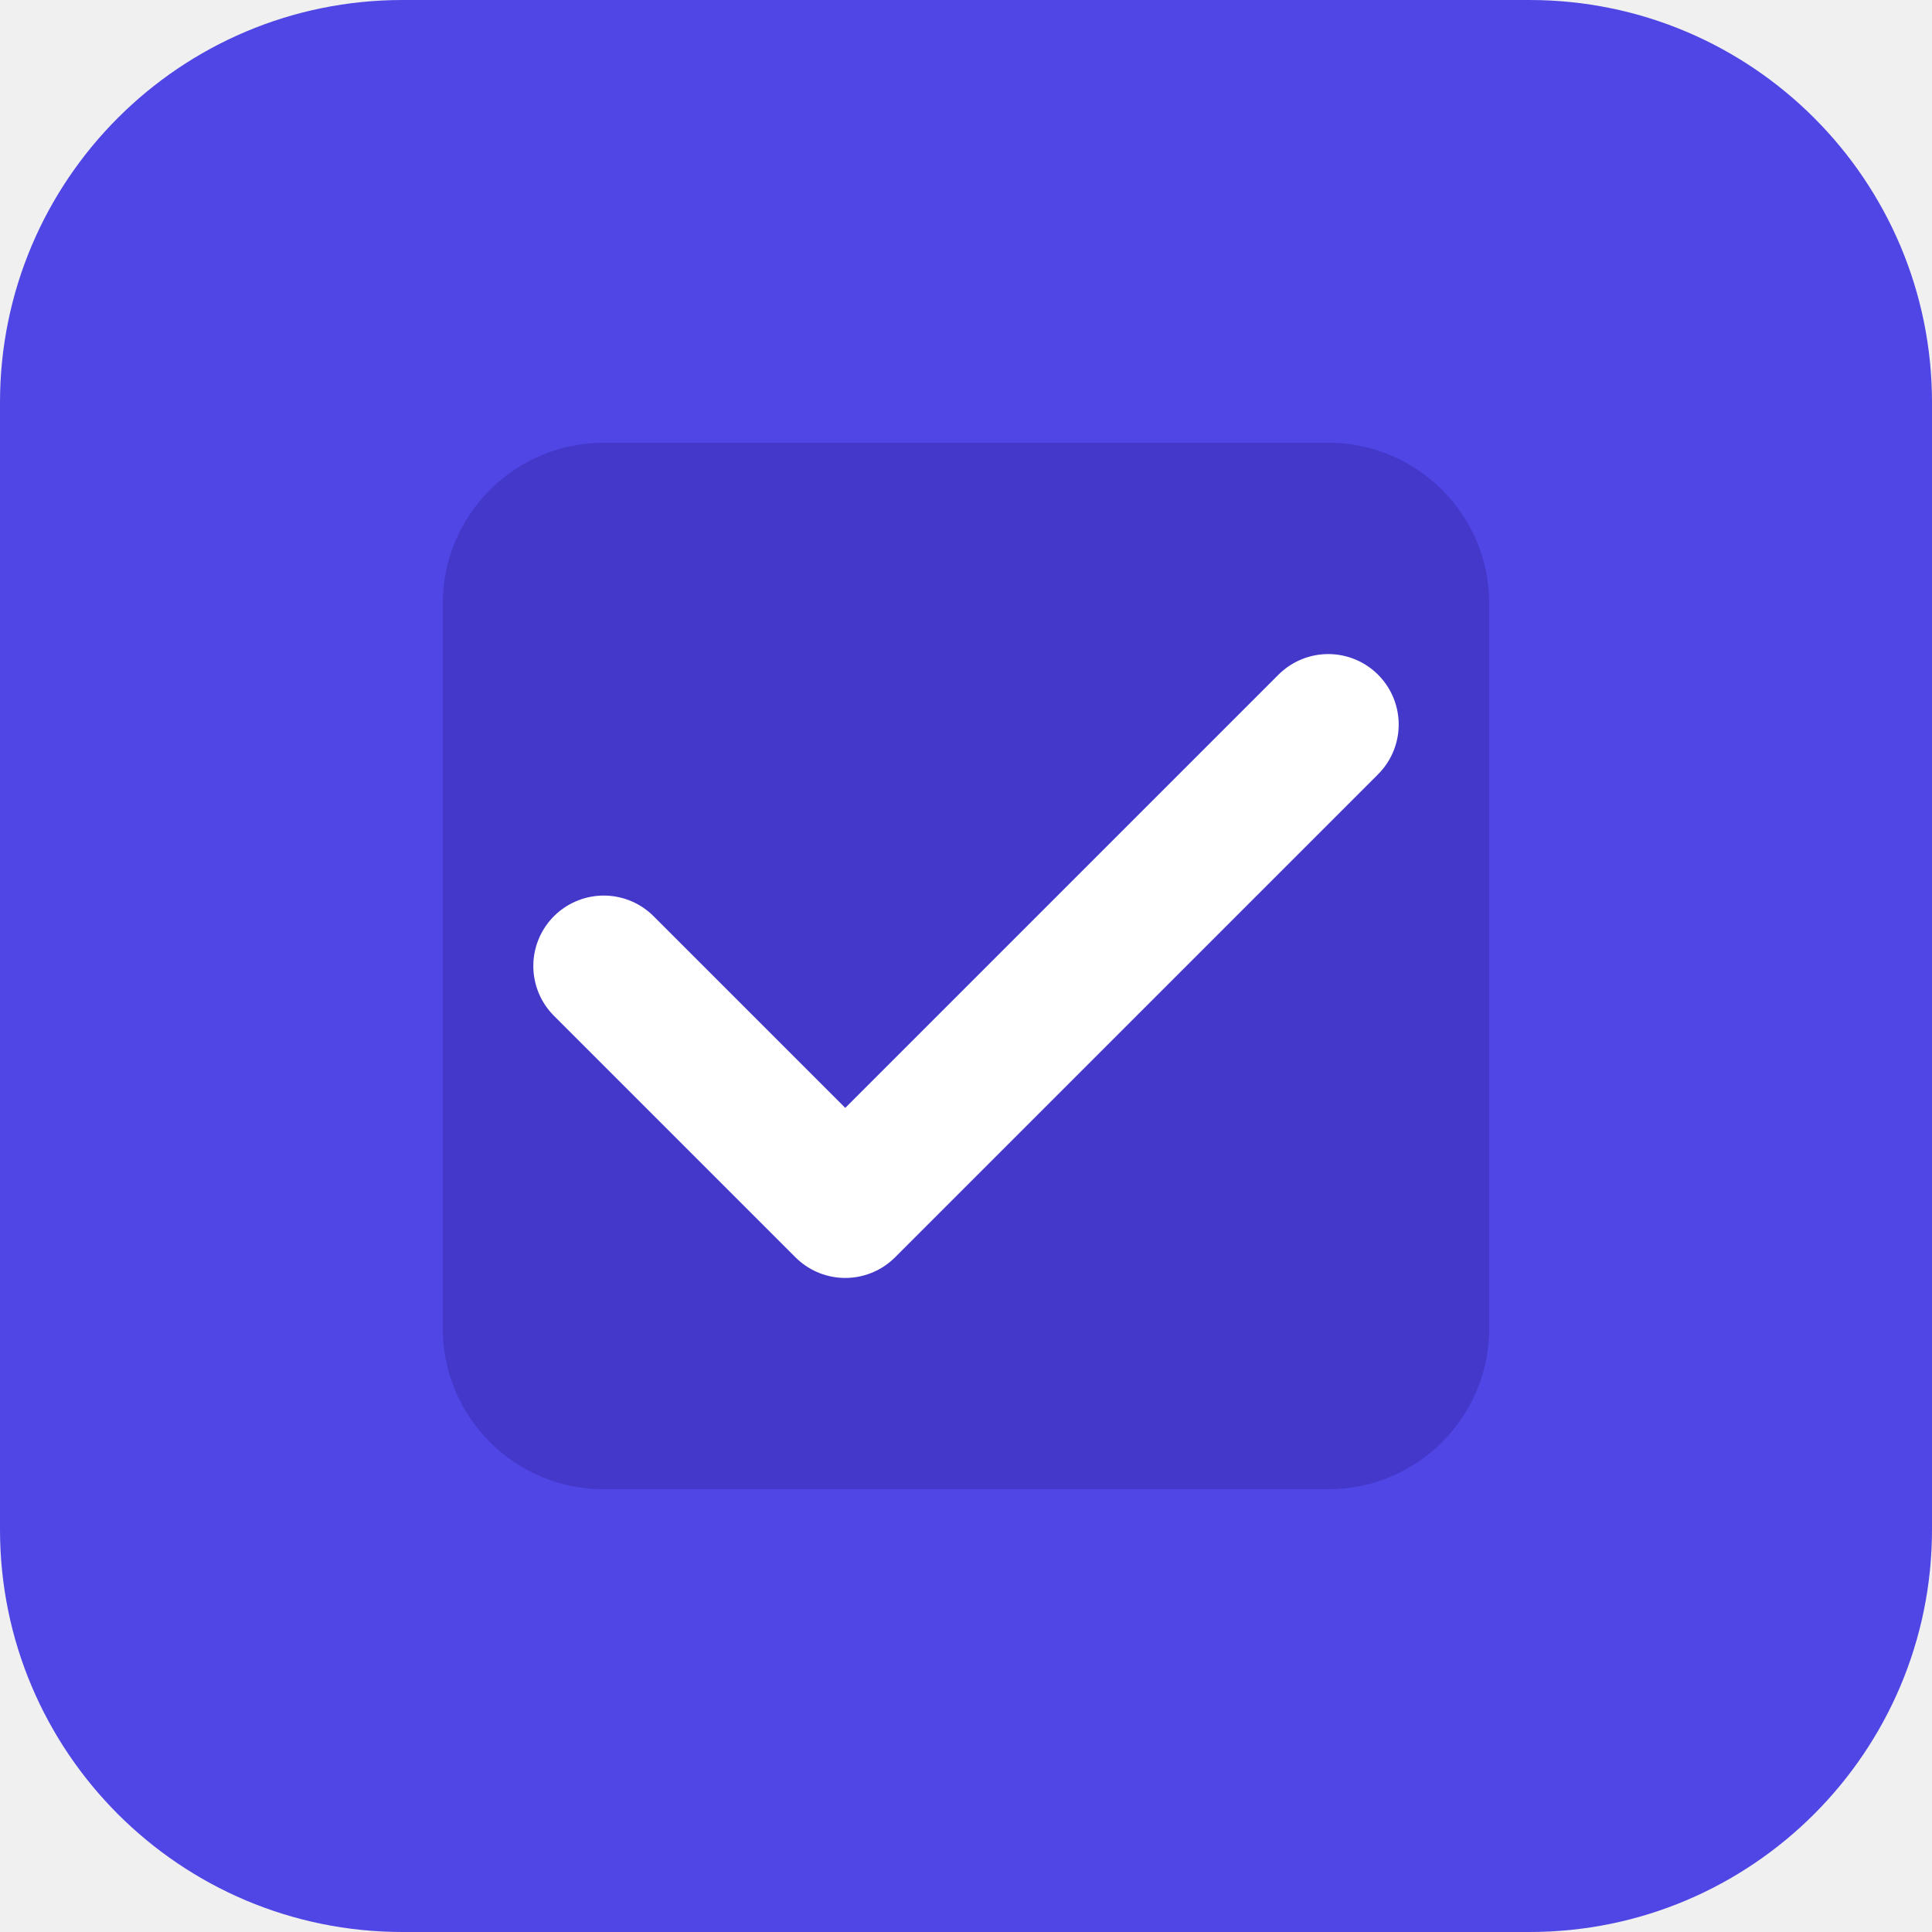
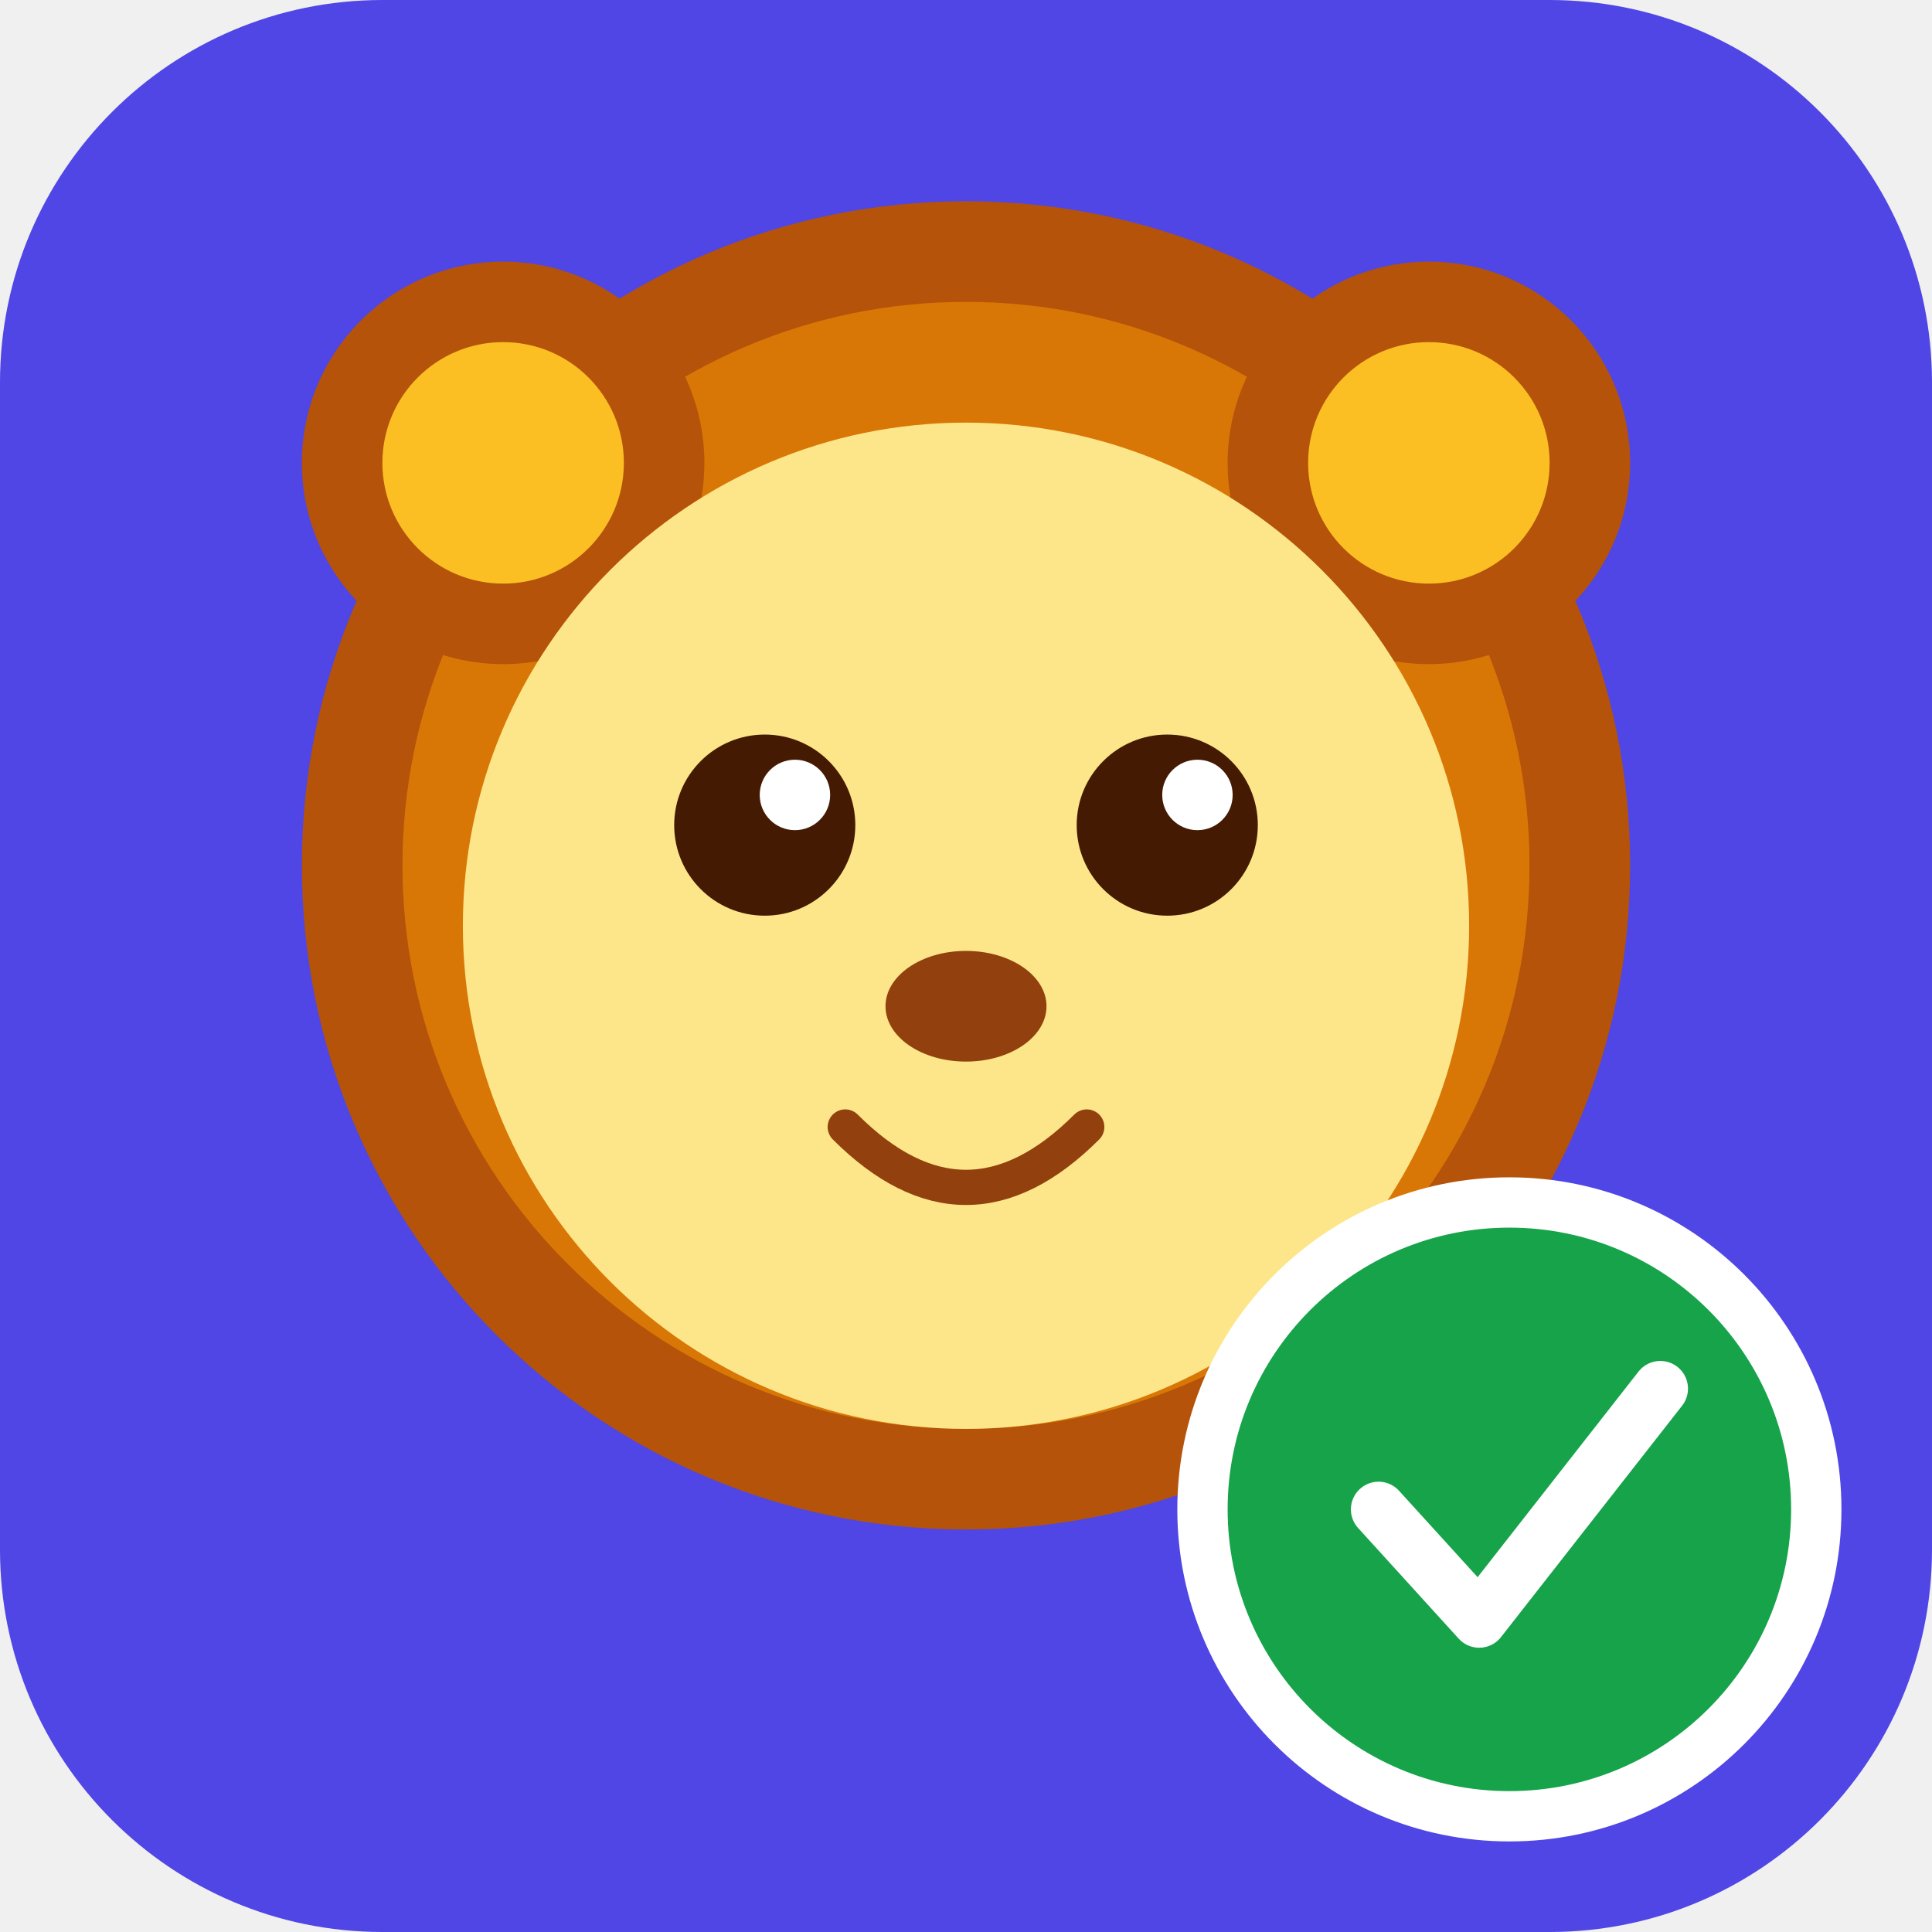
<svg xmlns="http://www.w3.org/2000/svg" viewBox="0 0 192 192" width="192" height="192">
-   <rect width="192" height="192" rx="40" fill="#4f46e5" />
-   <rect x="44" y="44" width="104" height="104" rx="16" fill="#4338ca" />
-   <polyline points="60,96 84,120 132,72" stroke="white" stroke-width="14" stroke-linecap="round" stroke-linejoin="round" fill="none" />
+   <rect width="192" height="192" rx="38" fill="#4f46e5" />
+   <circle cx="96" cy="86" r="66" fill="#b45309" />
+   <circle cx="96" cy="86" r="56" fill="#d97706" />
+   <circle cx="50" cy="46" r="20" fill="#b45309" />
+   <circle cx="142" cy="46" r="20" fill="#b45309" />
+   <circle cx="50" cy="46" r="12" fill="#fbbf24" />
+   <circle cx="142" cy="46" r="12" fill="#fbbf24" />
+   <circle cx="96" cy="92" r="50" fill="#fde68a" />
+   <circle cx="76" cy="82" r="9" fill="#451a03" />
+   <circle cx="116" cy="82" r="9" fill="#451a03" />
+   <circle cx="79" cy="79" r="3.5" fill="white" />
+   <circle cx="119" cy="79" r="3.5" fill="white" />
+   <ellipse cx="96" cy="100" rx="8" ry="5.5" fill="#92400e" />
+   <path d="M84 112 Q96 124 108 112" stroke="#92400e" stroke-width="3.5" fill="none" stroke-linecap="round" />
+   <circle cx="150" cy="150" r="33" fill="white" />
+   <circle cx="150" cy="150" r="28" fill="#16a34a" />
+   <polyline points="137,150 147,161 165,138" stroke="white" stroke-width="5.5" stroke-linecap="round" stroke-linejoin="round" fill="none" />
</svg>
